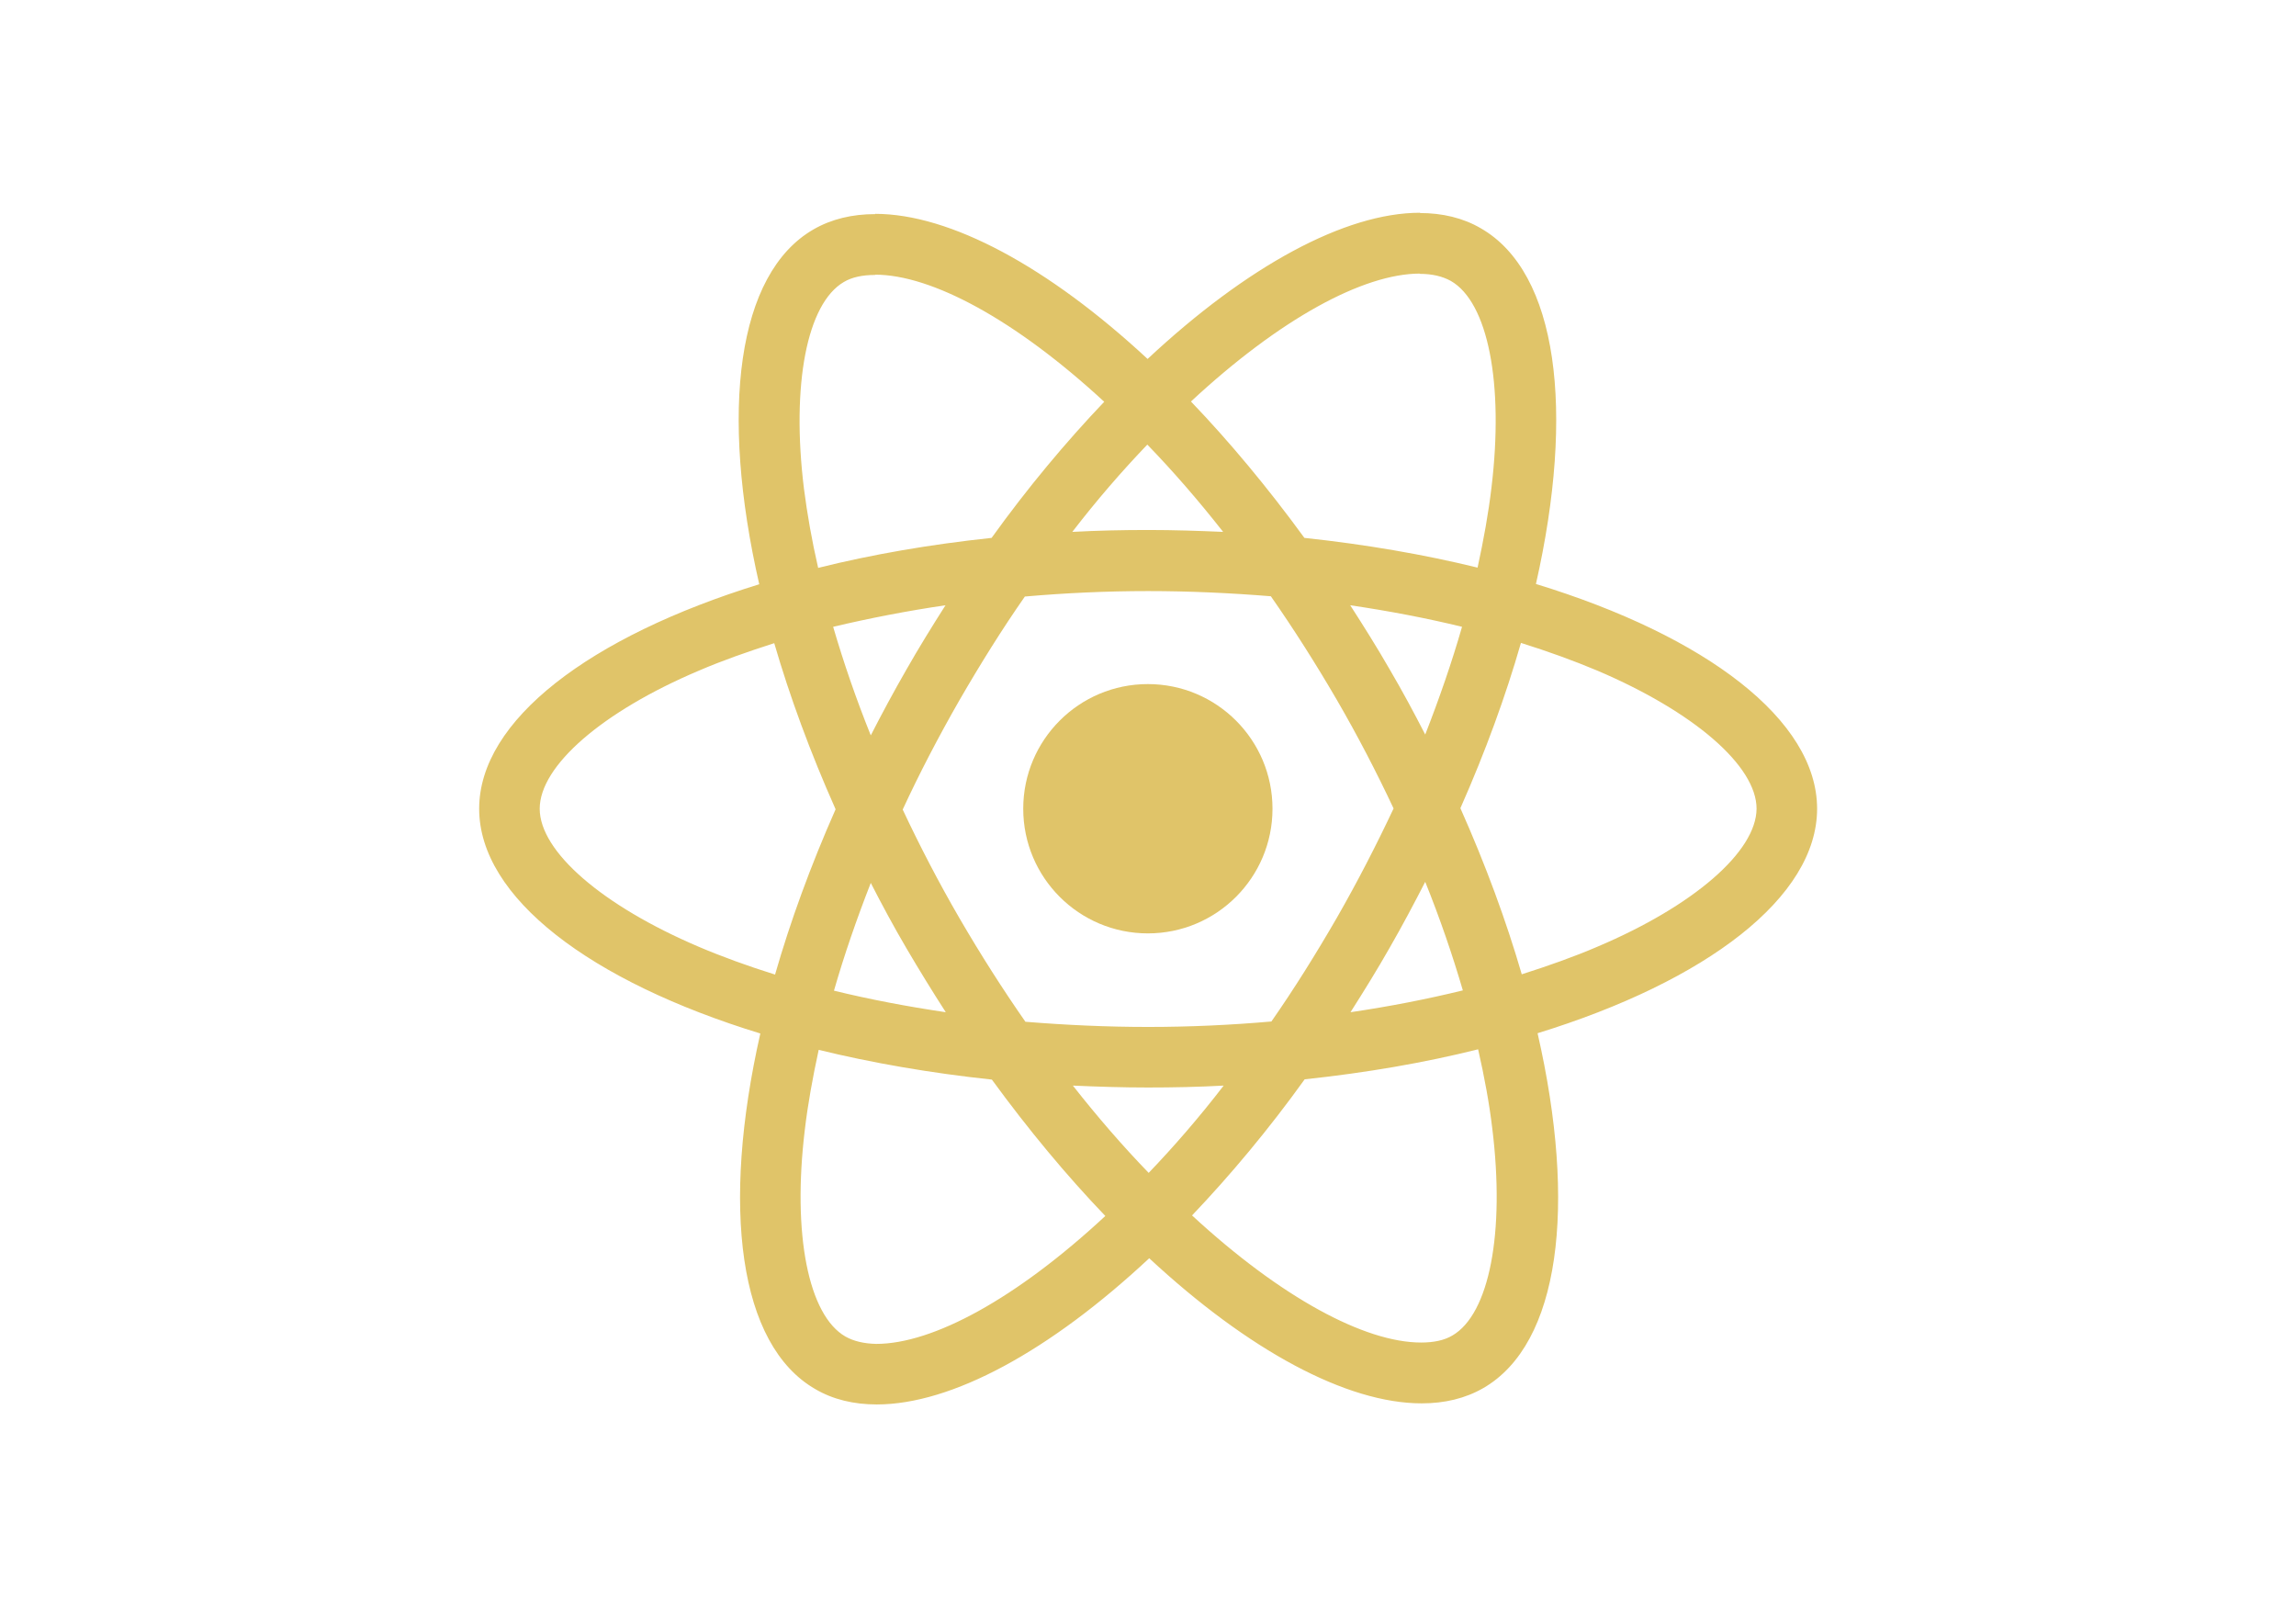
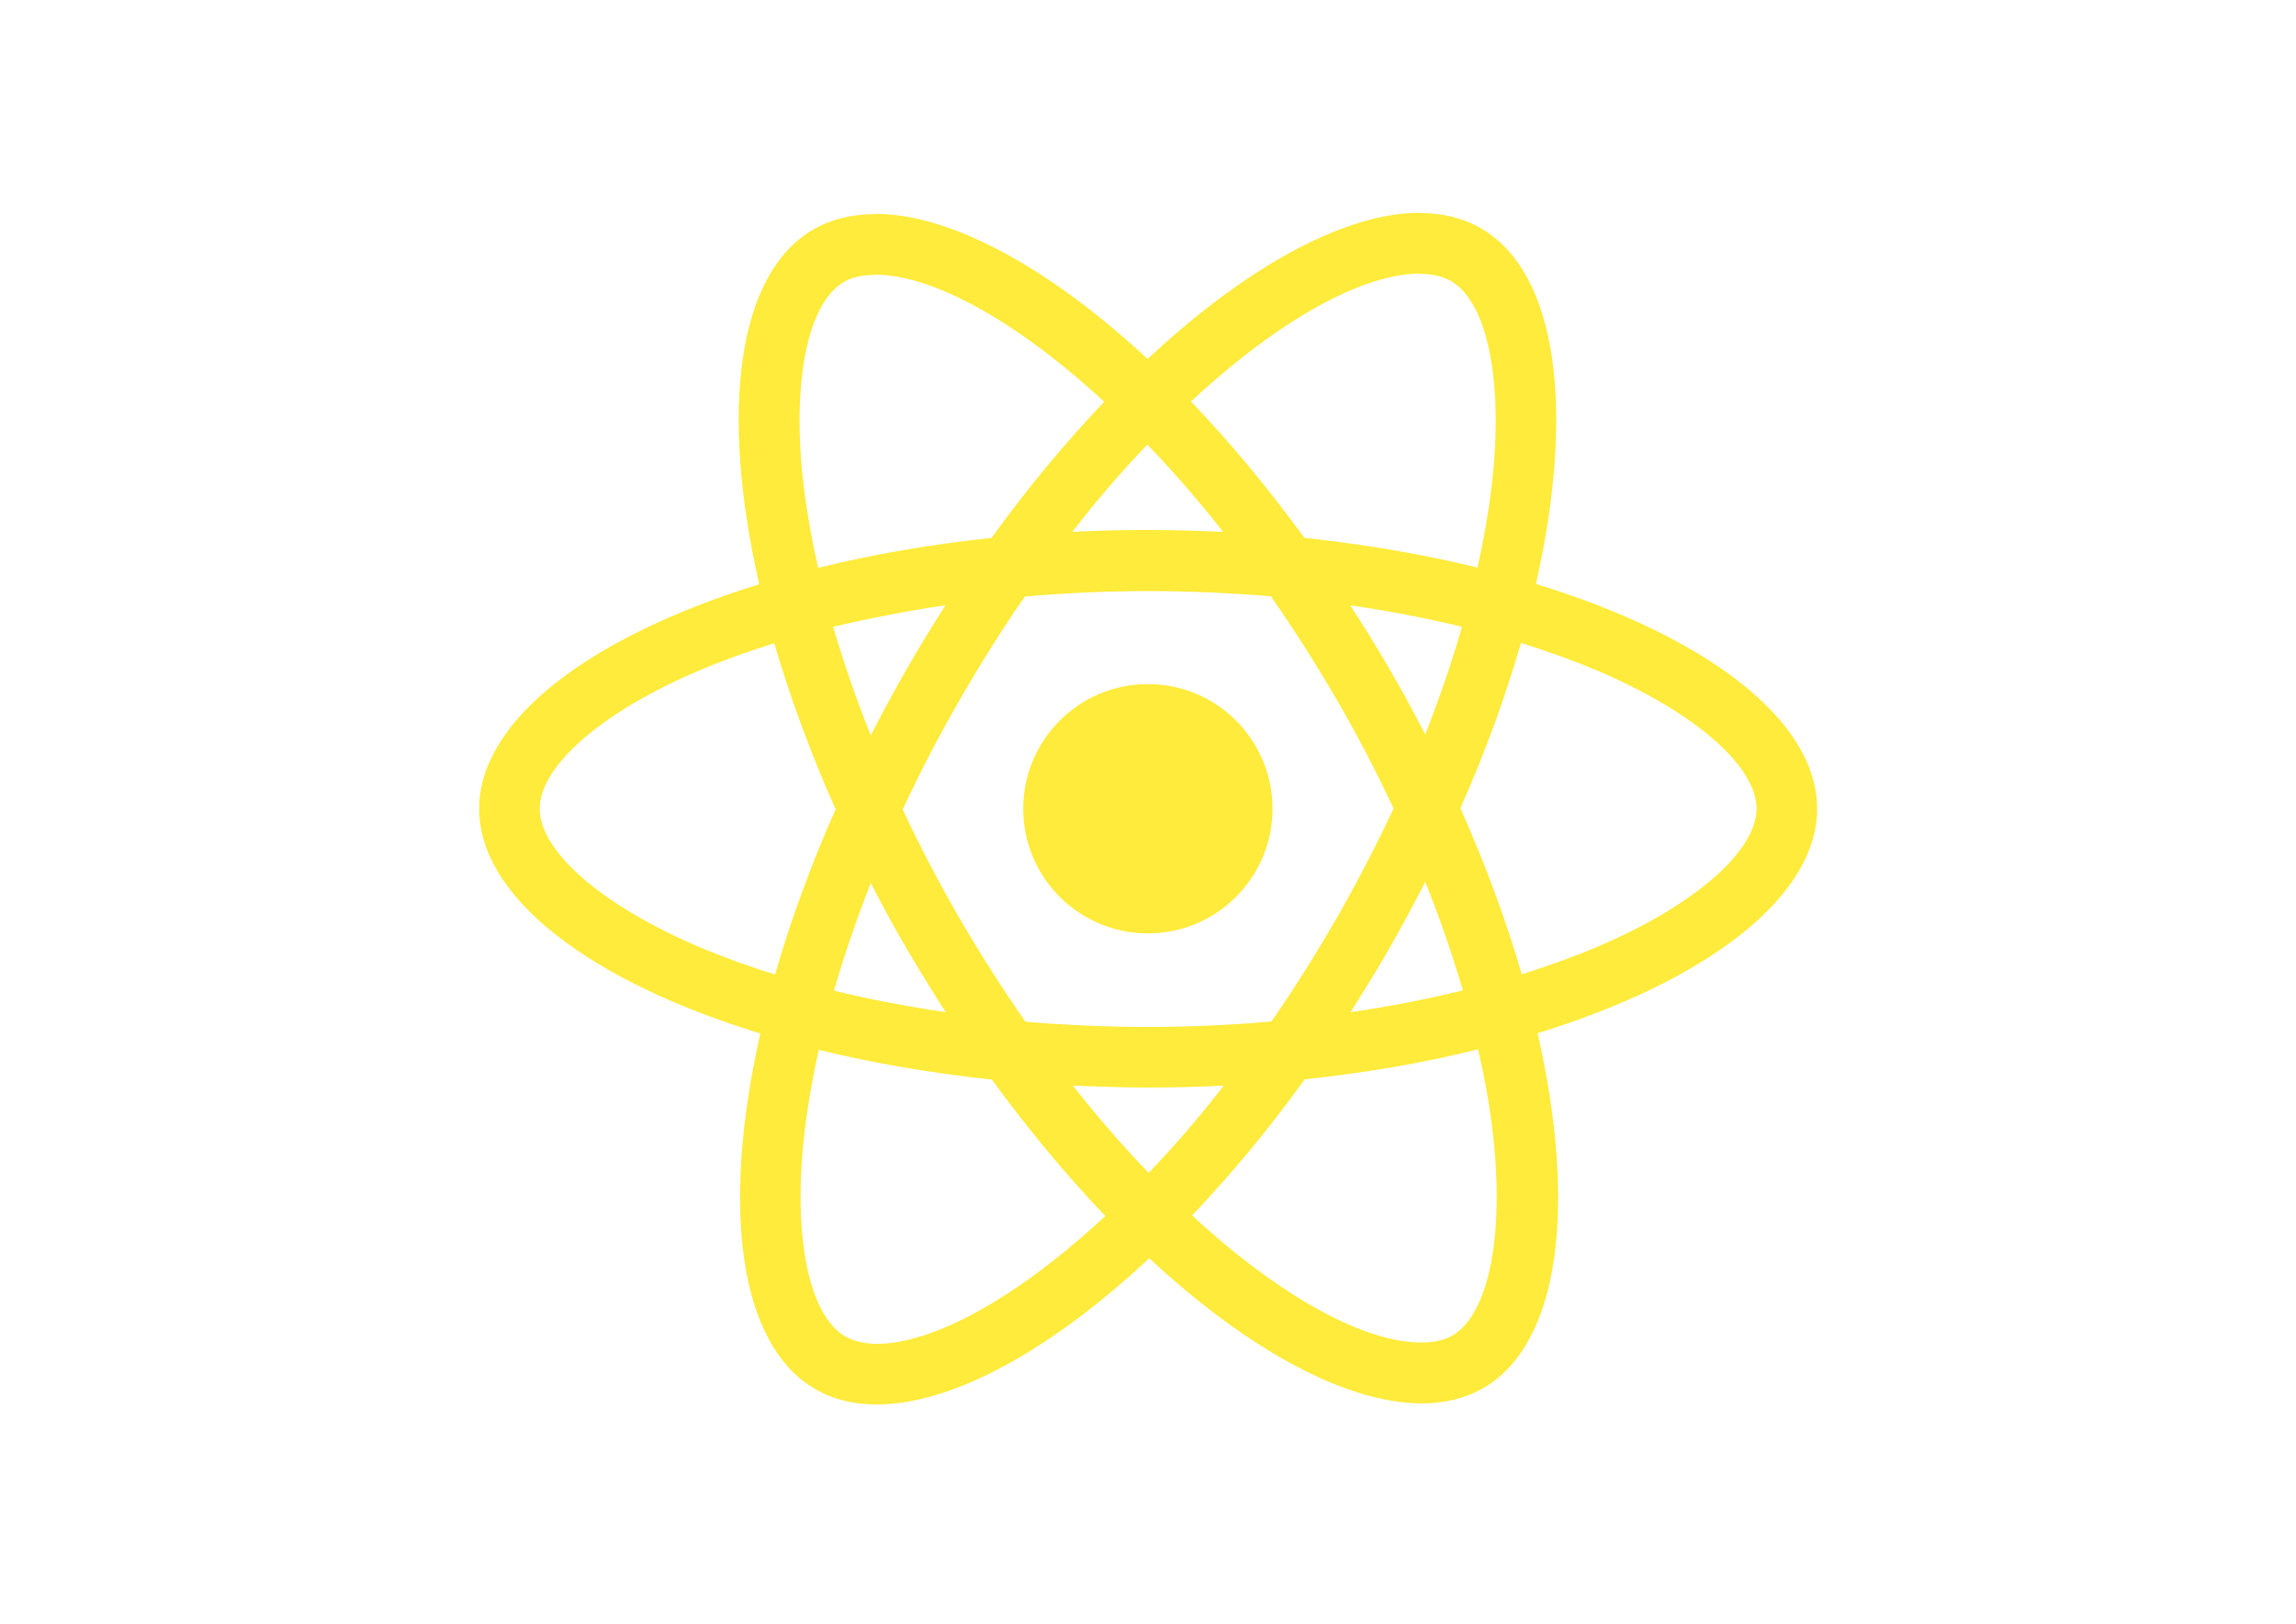
<svg xmlns="http://www.w3.org/2000/svg" viewBox="0 0 841.9 595.3">
-   <g fill="#e0c469">
+   <g fill="#ffeb3b">
    <path d="M666.3 296.5c0-32.5-40.7-63.3-103.1-82.4 14.4-63.6 8-114.2-20.2-130.4-6.5-3.8-14.1-5.6-22.4-5.6v22.3c4.6 0 8.3.9 11.4 2.6 13.6 7.8 19.5 37.5 14.9 75.7-1.1 9.4-2.9 19.3-5.1 29.4-19.6-4.8-41-8.5-63.5-10.9-13.5-18.5-27.5-35.3-41.6-50 32.6-30.3 63.2-46.9 84-46.9V78c-27.5 0-63.5 19.6-99.9 53.6-36.4-33.8-72.4-53.2-99.9-53.2v22.3c20.7 0 51.4 16.5 84 46.6-14 14.7-28 31.4-41.3 49.9-22.6 2.4-44 6.1-63.6 11-2.3-10-4-19.7-5.2-29-4.7-38.2 1.1-67.9 14.6-75.8 3-1.8 6.9-2.6 11.5-2.6V78.5c-8.4 0-16 1.8-22.6 5.6-28.1 16.2-34.4 66.7-19.9 130.1-62.2 19.2-102.7 49.9-102.7 82.3 0 32.5 40.7 63.3 103.1 82.4-14.4 63.6-8 114.2 20.2 130.4 6.5 3.8 14.1 5.6 22.5 5.6 27.5 0 63.5-19.6 99.9-53.6 36.4 33.8 72.4 53.2 99.9 53.2 8.4 0 16-1.8 22.6-5.6 28.1-16.2 34.4-66.7 19.9-130.1 62-19.1 102.5-49.9 102.5-82.3zm-130.2-66.7c-3.7 12.9-8.3 26.2-13.5 39.5-4.1-8-8.4-16-13.1-24-4.6-8-9.5-15.8-14.4-23.4 14.2 2.1 27.9 4.7 41 7.9zm-45.8 106.5c-7.8 13.5-15.8 26.3-24.1 38.2-14.9 1.3-30 2-45.2 2-15.1 0-30.2-.7-45-1.9-8.3-11.9-16.4-24.6-24.2-38-7.6-13.1-14.5-26.4-20.8-39.8 6.2-13.4 13.2-26.8 20.7-39.9 7.8-13.5 15.8-26.3 24.1-38.2 14.9-1.3 30-2 45.2-2 15.1 0 30.2.7 45 1.9 8.3 11.9 16.4 24.6 24.2 38 7.6 13.1 14.5 26.4 20.8 39.8-6.3 13.4-13.2 26.8-20.7 39.9zm32.3-13c5.4 13.4 10 26.8 13.8 39.8-13.1 3.2-26.9 5.9-41.2 8 4.9-7.7 9.8-15.6 14.4-23.7 4.6-8 8.9-16.1 13-24.1zM421.2 430c-9.3-9.6-18.6-20.3-27.8-32 9 .4 18.2.7 27.5.7 9.4 0 18.7-.2 27.8-.7-9 11.7-18.3 22.4-27.5 32zm-74.4-58.9c-14.2-2.1-27.9-4.7-41-7.9 3.7-12.9 8.3-26.2 13.5-39.5 4.1 8 8.4 16 13.1 24 4.7 8 9.5 15.8 14.4 23.4zM420.7 163c9.3 9.6 18.6 20.3 27.8 32-9-.4-18.2-.7-27.5-.7-9.4 0-18.7.2-27.8.7 9-11.7 18.3-22.4 27.5-32zm-74 58.9c-4.9 7.7-9.8 15.6-14.4 23.7-4.6 8-8.9 16-13 24-5.4-13.4-10-26.8-13.8-39.8 13.1-3.1 26.9-5.8 41.2-7.9zm-90.5 125.2c-35.4-15.1-58.3-34.9-58.3-50.6 0-15.7 22.9-35.6 58.3-50.6 8.6-3.7 18-7 27.7-10.1 5.7 19.6 13.2 40 22.5 60.9-9.2 20.8-16.6 41.1-22.2 60.6-9.9-3.1-19.3-6.5-28-10.2zM310 490c-13.6-7.8-19.5-37.5-14.9-75.7 1.1-9.4 2.9-19.3 5.1-29.4 19.6 4.8 41 8.5 63.5 10.9 13.5 18.5 27.5 35.3 41.6 50-32.6 30.3-63.2 46.9-84 46.9-4.5-.1-8.3-1-11.3-2.7zm237.2-76.2c4.7 38.2-1.1 67.9-14.6 75.8-3 1.8-6.9 2.6-11.5 2.6-20.7 0-51.4-16.5-84-46.6 14-14.7 28-31.4 41.3-49.9 22.6-2.4 44-6.1 63.6-11 2.3 10.1 4.1 19.8 5.2 29.1zm38.5-66.7c-8.6 3.7-18 7-27.7 10.1-5.7-19.6-13.2-40-22.5-60.9 9.2-20.8 16.6-41.1 22.2-60.6 9.9 3.1 19.3 6.5 28.1 10.2 35.4 15.1 58.3 34.9 58.3 50.6-.1 15.7-23 35.6-58.4 50.6zM320.8 78.4z" />
    <circle cx="420.9" cy="296.5" r="45.7" />
    <path d="M520.5 78.1z" />
  </g>
</svg>
